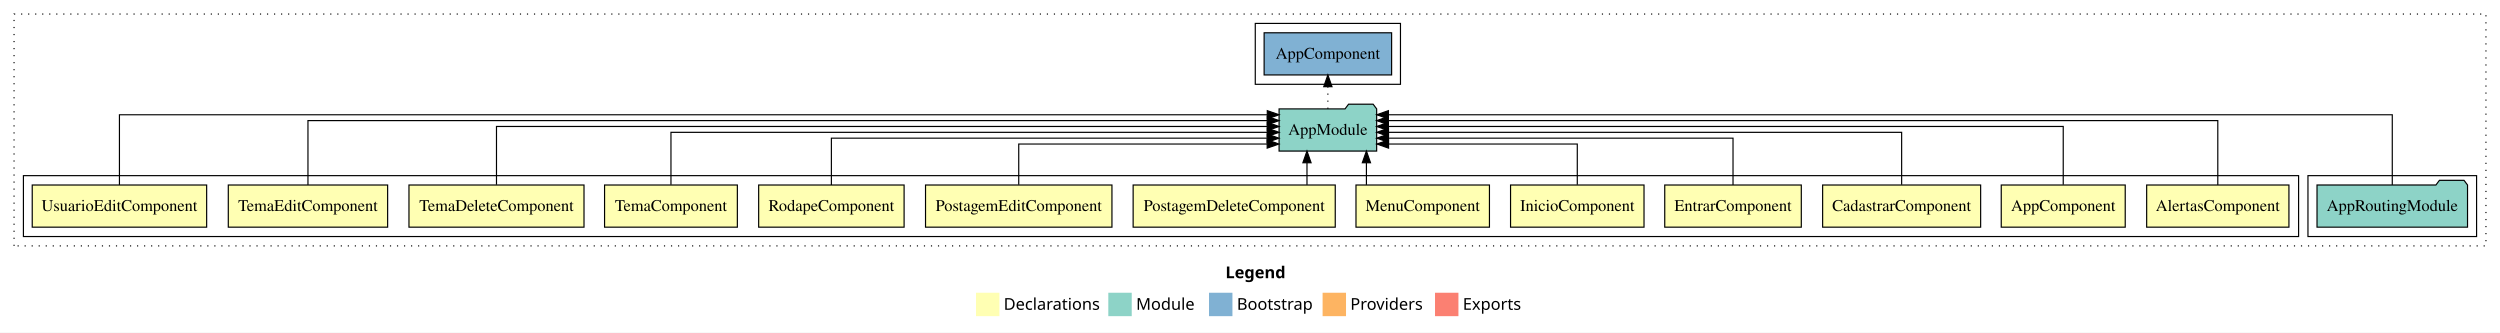
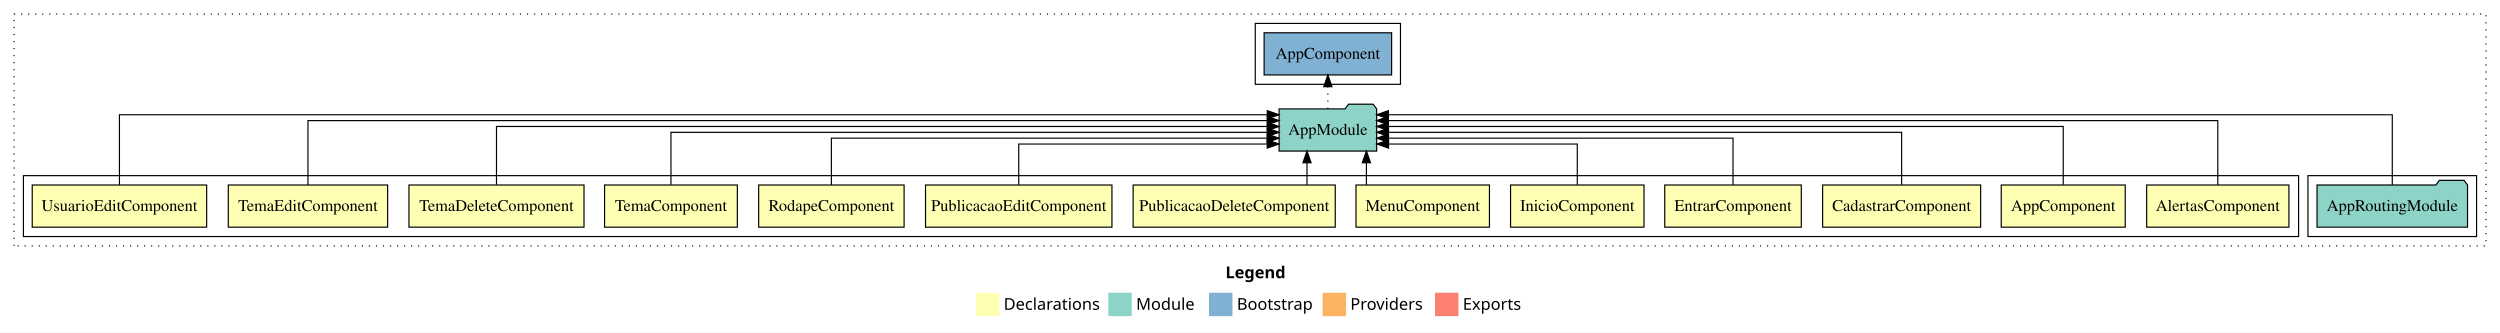
<svg xmlns="http://www.w3.org/2000/svg" width="2135pt" height="284pt" viewBox="0.00 0.00 2135.00 284.00">
  <g id="graph0" class="graph" transform="scale(1 1) rotate(0) translate(4 280)">
    <polygon fill="white" stroke="transparent" points="-4,4 -4,-280 2131,-280 2131,4 -4,4" />
    <text text-anchor="start" x="1042.51" y="-42.4" font-family="sans-serif" font-weight="bold" font-size="14.00">Legend</text>
    <polygon fill="#ffffb3" stroke="transparent" points="829.5,-10 829.5,-30 849.5,-30 849.5,-10 829.5,-10" />
    <text text-anchor="start" x="853.13" y="-15.4" font-family="sans-serif" font-size="14.00">  Declarations</text>
    <polygon fill="#8dd3c7" stroke="transparent" points="942.5,-10 942.5,-30 962.5,-30 962.5,-10 942.5,-10" />
    <text text-anchor="start" x="966.23" y="-15.4" font-family="sans-serif" font-size="14.00">  Module</text>
    <polygon fill="#80b1d3" stroke="transparent" points="1028.5,-10 1028.5,-30 1048.5,-30 1048.5,-10 1028.5,-10" />
    <text text-anchor="start" x="1052.28" y="-15.4" font-family="sans-serif" font-size="14.00">  Bootstrap</text>
    <polygon fill="#fdb462" stroke="transparent" points="1125.5,-10 1125.5,-30 1145.5,-30 1145.5,-10 1125.5,-10" />
    <text text-anchor="start" x="1149.17" y="-15.4" font-family="sans-serif" font-size="14.00">  Providers</text>
    <polygon fill="#fb8072" stroke="transparent" points="1221.5,-10 1221.5,-30 1241.5,-30 1241.5,-10 1221.5,-10" />
    <text text-anchor="start" x="1245.23" y="-15.4" font-family="sans-serif" font-size="14.00">  Exports</text>
    <g id="clust1" class="cluster">
      <polygon fill="none" stroke="black" stroke-dasharray="1,5" points="8,-70 8,-268 2119,-268 2119,-70 8,-70" />
    </g>
    <g id="clust16" class="cluster">
      <polygon fill="none" stroke="black" points="1967,-78 1967,-130 2111,-130 2111,-78 1967,-78" />
    </g>
    <g id="clust18" class="cluster">
      <polygon fill="none" stroke="black" points="1068,-208 1068,-260 1192,-260 1192,-208 1068,-208" />
    </g>
    <g id="clust2" class="cluster">
      <polygon fill="none" stroke="black" points="16,-78 16,-130 1959,-130 1959,-78 16,-78" />
    </g>
    <g id="node1" class="node">
      <polygon fill="#ffffb3" stroke="black" points="1950.75,-122 1829.25,-122 1829.25,-86 1950.75,-86 1950.75,-122" />
      <text text-anchor="middle" x="1890" y="-99.8" font-family="Times,serif" font-size="14.00">AlertasComponent</text>
    </g>
    <g id="node14" class="node">
      <polygon fill="#8dd3c7" stroke="black" points="1171.66,-187 1168.66,-191 1147.66,-191 1144.66,-187 1088.34,-187 1088.34,-151 1171.66,-151 1171.66,-187" />
      <text text-anchor="middle" x="1130" y="-164.8" font-family="Times,serif" font-size="14.00">AppModule</text>
    </g>
    <g id="edge1" class="edge">
      <path fill="none" stroke="black" d="M1890,-122.04C1890,-143.66 1890,-177 1890,-177 1890,-177 1181.67,-177 1181.67,-177" />
      <polygon fill="black" stroke="black" points="1181.67,-173.5 1171.67,-177 1181.67,-180.5 1181.67,-173.5" />
    </g>
    <g id="node2" class="node">
      <polygon fill="#ffffb3" stroke="black" points="1810.94,-122 1705.06,-122 1705.06,-86 1810.94,-86 1810.94,-122" />
      <text text-anchor="middle" x="1758" y="-99.8" font-family="Times,serif" font-size="14.00">AppComponent</text>
    </g>
    <g id="edge2" class="edge">
      <path fill="none" stroke="black" d="M1758,-122.22C1758,-142.37 1758,-172 1758,-172 1758,-172 1181.69,-172 1181.69,-172" />
      <polygon fill="black" stroke="black" points="1181.69,-168.5 1171.69,-172 1181.69,-175.5 1181.69,-168.5" />
    </g>
    <g id="node3" class="node">
      <polygon fill="#ffffb3" stroke="black" points="1687.47,-122 1552.53,-122 1552.53,-86 1687.47,-86 1687.47,-122" />
      <text text-anchor="middle" x="1620" y="-99.8" font-family="Times,serif" font-size="14.00">CadastrarComponent</text>
    </g>
    <g id="edge3" class="edge">
      <path fill="none" stroke="black" d="M1620,-122.22C1620,-140.83 1620,-167 1620,-167 1620,-167 1181.78,-167 1181.78,-167" />
      <polygon fill="black" stroke="black" points="1181.78,-163.5 1171.78,-167 1181.78,-170.5 1181.78,-163.5" />
    </g>
    <g id="node4" class="node">
      <polygon fill="#ffffb3" stroke="black" points="1534.31,-122 1417.69,-122 1417.69,-86 1534.31,-86 1534.31,-122" />
      <text text-anchor="middle" x="1476" y="-99.8" font-family="Times,serif" font-size="14.00">EntrarComponent</text>
    </g>
    <g id="edge4" class="edge">
      <path fill="none" stroke="black" d="M1476,-122.03C1476,-139.06 1476,-162 1476,-162 1476,-162 1181.74,-162 1181.74,-162" />
      <polygon fill="black" stroke="black" points="1181.74,-158.5 1171.74,-162 1181.74,-165.5 1181.74,-158.5" />
    </g>
    <g id="node5" class="node">
      <polygon fill="#ffffb3" stroke="black" points="1399.99,-122 1286.01,-122 1286.01,-86 1399.99,-86 1399.99,-122" />
      <text text-anchor="middle" x="1343" y="-99.8" font-family="Times,serif" font-size="14.00">InicioComponent</text>
    </g>
    <g id="edge5" class="edge">
      <path fill="none" stroke="black" d="M1343,-122.24C1343,-137.57 1343,-157 1343,-157 1343,-157 1181.83,-157 1181.83,-157" />
      <polygon fill="black" stroke="black" points="1181.83,-153.5 1171.83,-157 1181.83,-160.5 1181.83,-153.5" />
    </g>
    <g id="node6" class="node">
      <polygon fill="#ffffb3" stroke="black" points="1267.99,-122 1154.01,-122 1154.01,-86 1267.99,-86 1267.99,-122" />
      <text text-anchor="middle" x="1211" y="-99.8" font-family="Times,serif" font-size="14.00">MenuComponent</text>
    </g>
    <g id="edge6" class="edge">
      <path fill="none" stroke="black" d="M1162.92,-122.11C1162.92,-122.11 1162.92,-140.99 1162.92,-140.99" />
      <polygon fill="black" stroke="black" points="1159.42,-140.99 1162.92,-150.99 1166.42,-140.99 1159.42,-140.99" />
    </g>
    <g id="node7" class="node">
      <polygon fill="#ffffb3" stroke="black" points="1136.3,-122 963.7,-122 963.7,-86 1136.3,-86 1136.3,-122" />
-       <text text-anchor="middle" x="1050" y="-99.8" font-family="Times,serif" font-size="14.00">PostagemDeleteComponent</text>
+       <text text-anchor="middle" x="1050" y="-99.8" font-family="Times,serif" font-size="14.00">PublicacaoDeleteComponent</text>
    </g>
    <g id="edge7" class="edge">
      <path fill="none" stroke="black" d="M1112.16,-122.11C1112.16,-122.11 1112.16,-140.99 1112.16,-140.99" />
      <polygon fill="black" stroke="black" points="1108.66,-140.99 1112.16,-150.99 1115.66,-140.99 1108.66,-140.99" />
    </g>
    <g id="node8" class="node">
      <polygon fill="#ffffb3" stroke="black" points="945.6,-122 786.4,-122 786.4,-86 945.6,-86 945.6,-122" />
-       <text text-anchor="middle" x="866" y="-99.8" font-family="Times,serif" font-size="14.00">PostagemEditComponent</text>
+       <text text-anchor="middle" x="866" y="-99.8" font-family="Times,serif" font-size="14.00">PublicacaoEditComponent</text>
    </g>
    <g id="edge8" class="edge">
      <path fill="none" stroke="black" d="M866,-122.24C866,-137.57 866,-157 866,-157 866,-157 1078.17,-157 1078.17,-157" />
      <polygon fill="black" stroke="black" points="1078.17,-160.5 1088.17,-157 1078.17,-153.5 1078.17,-160.5" />
    </g>
    <g id="node9" class="node">
      <polygon fill="#ffffb3" stroke="black" points="768.1,-122 643.9,-122 643.9,-86 768.1,-86 768.1,-122" />
      <text text-anchor="middle" x="706" y="-99.8" font-family="Times,serif" font-size="14.00">RodapeComponent</text>
    </g>
    <g id="edge9" class="edge">
      <path fill="none" stroke="black" d="M706,-122.03C706,-139.06 706,-162 706,-162 706,-162 1078.18,-162 1078.18,-162" />
      <polygon fill="black" stroke="black" points="1078.18,-165.5 1088.18,-162 1078.18,-158.5 1078.18,-165.5" />
    </g>
    <g id="node10" class="node">
      <polygon fill="#ffffb3" stroke="black" points="625.7,-122 512.3,-122 512.3,-86 625.7,-86 625.7,-122" />
      <text text-anchor="middle" x="569" y="-99.8" font-family="Times,serif" font-size="14.00">TemaComponent</text>
    </g>
    <g id="edge10" class="edge">
      <path fill="none" stroke="black" d="M569,-122.22C569,-140.83 569,-167 569,-167 569,-167 1078.29,-167 1078.29,-167" />
      <polygon fill="black" stroke="black" points="1078.29,-170.5 1088.29,-167 1078.29,-163.5 1078.29,-170.5" />
    </g>
    <g id="node11" class="node">
      <polygon fill="#ffffb3" stroke="black" points="494.74,-122 345.26,-122 345.26,-86 494.74,-86 494.74,-122" />
      <text text-anchor="middle" x="420" y="-99.8" font-family="Times,serif" font-size="14.00">TemaDeleteComponent</text>
    </g>
    <g id="edge11" class="edge">
      <path fill="none" stroke="black" d="M420,-122.22C420,-142.37 420,-172 420,-172 420,-172 1078.24,-172 1078.24,-172" />
      <polygon fill="black" stroke="black" points="1078.24,-175.5 1088.24,-172 1078.24,-168.5 1078.24,-175.5" />
    </g>
    <g id="node12" class="node">
      <polygon fill="#ffffb3" stroke="black" points="327.04,-122 190.96,-122 190.96,-86 327.04,-86 327.04,-122" />
      <text text-anchor="middle" x="259" y="-99.8" font-family="Times,serif" font-size="14.00">TemaEditComponent</text>
    </g>
    <g id="edge12" class="edge">
      <path fill="none" stroke="black" d="M259,-122.04C259,-143.66 259,-177 259,-177 259,-177 1078.28,-177 1078.28,-177" />
      <polygon fill="black" stroke="black" points="1078.28,-180.5 1088.28,-177 1078.28,-173.5 1078.28,-180.5" />
    </g>
    <g id="node13" class="node">
      <polygon fill="#ffffb3" stroke="black" points="172.48,-122 23.52,-122 23.52,-86 172.48,-86 172.48,-122" />
      <text text-anchor="middle" x="98" y="-99.8" font-family="Times,serif" font-size="14.00">UsuarioEditComponent</text>
    </g>
    <g id="edge13" class="edge">
      <path fill="none" stroke="black" d="M98,-122.09C98,-145.13 98,-182 98,-182 98,-182 1078.27,-182 1078.27,-182" />
      <polygon fill="black" stroke="black" points="1078.27,-185.5 1088.27,-182 1078.27,-178.5 1078.27,-185.5" />
    </g>
    <g id="node16" class="node">
      <polygon fill="#80b1d3" stroke="black" points="1184.44,-252 1075.56,-252 1075.56,-216 1184.44,-216 1184.44,-252" />
      <text text-anchor="middle" x="1130" y="-229.8" font-family="Times,serif" font-size="14.00">AppComponent </text>
    </g>
    <g id="edge15" class="edge">
      <path fill="none" stroke="black" stroke-dasharray="1,5" d="M1130,-187.11C1130,-187.11 1130,-205.99 1130,-205.99" />
      <polygon fill="black" stroke="black" points="1126.5,-205.99 1130,-215.99 1133.5,-205.99 1126.5,-205.99" />
    </g>
    <g id="node15" class="node">
      <polygon fill="#8dd3c7" stroke="black" points="2103.27,-122 2100.27,-126 2079.27,-126 2076.27,-122 1974.73,-122 1974.73,-86 2103.27,-86 2103.27,-122" />
      <text text-anchor="middle" x="2039" y="-99.8" font-family="Times,serif" font-size="14.00">AppRoutingModule</text>
    </g>
    <g id="edge14" class="edge">
      <path fill="none" stroke="black" d="M2039,-122.09C2039,-145.13 2039,-182 2039,-182 2039,-182 1181.72,-182 1181.72,-182" />
      <polygon fill="black" stroke="black" points="1181.72,-178.5 1171.72,-182 1181.72,-185.5 1181.72,-178.5" />
    </g>
  </g>
</svg>
